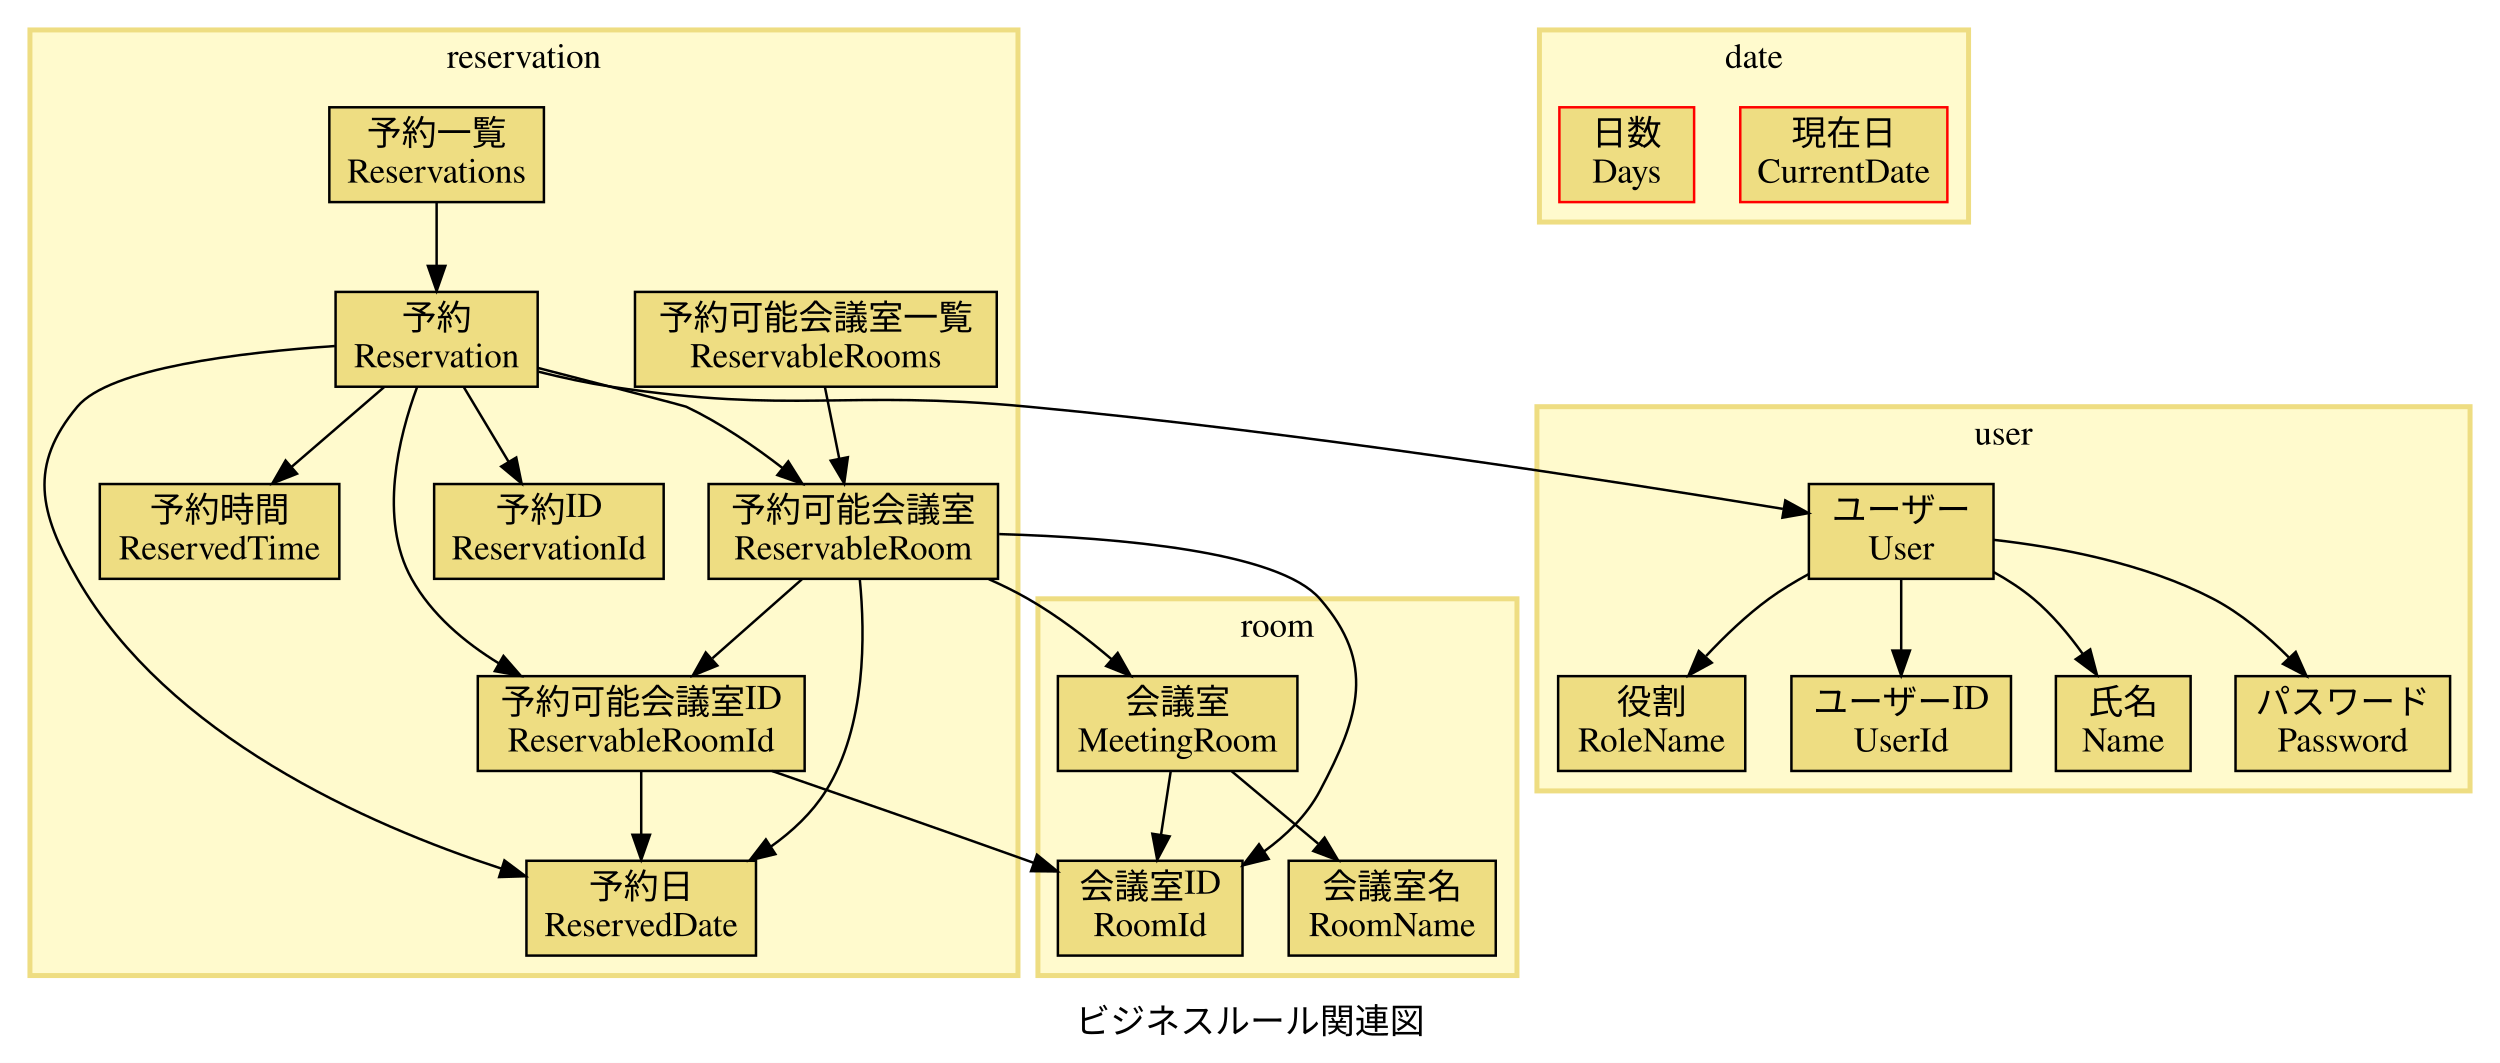
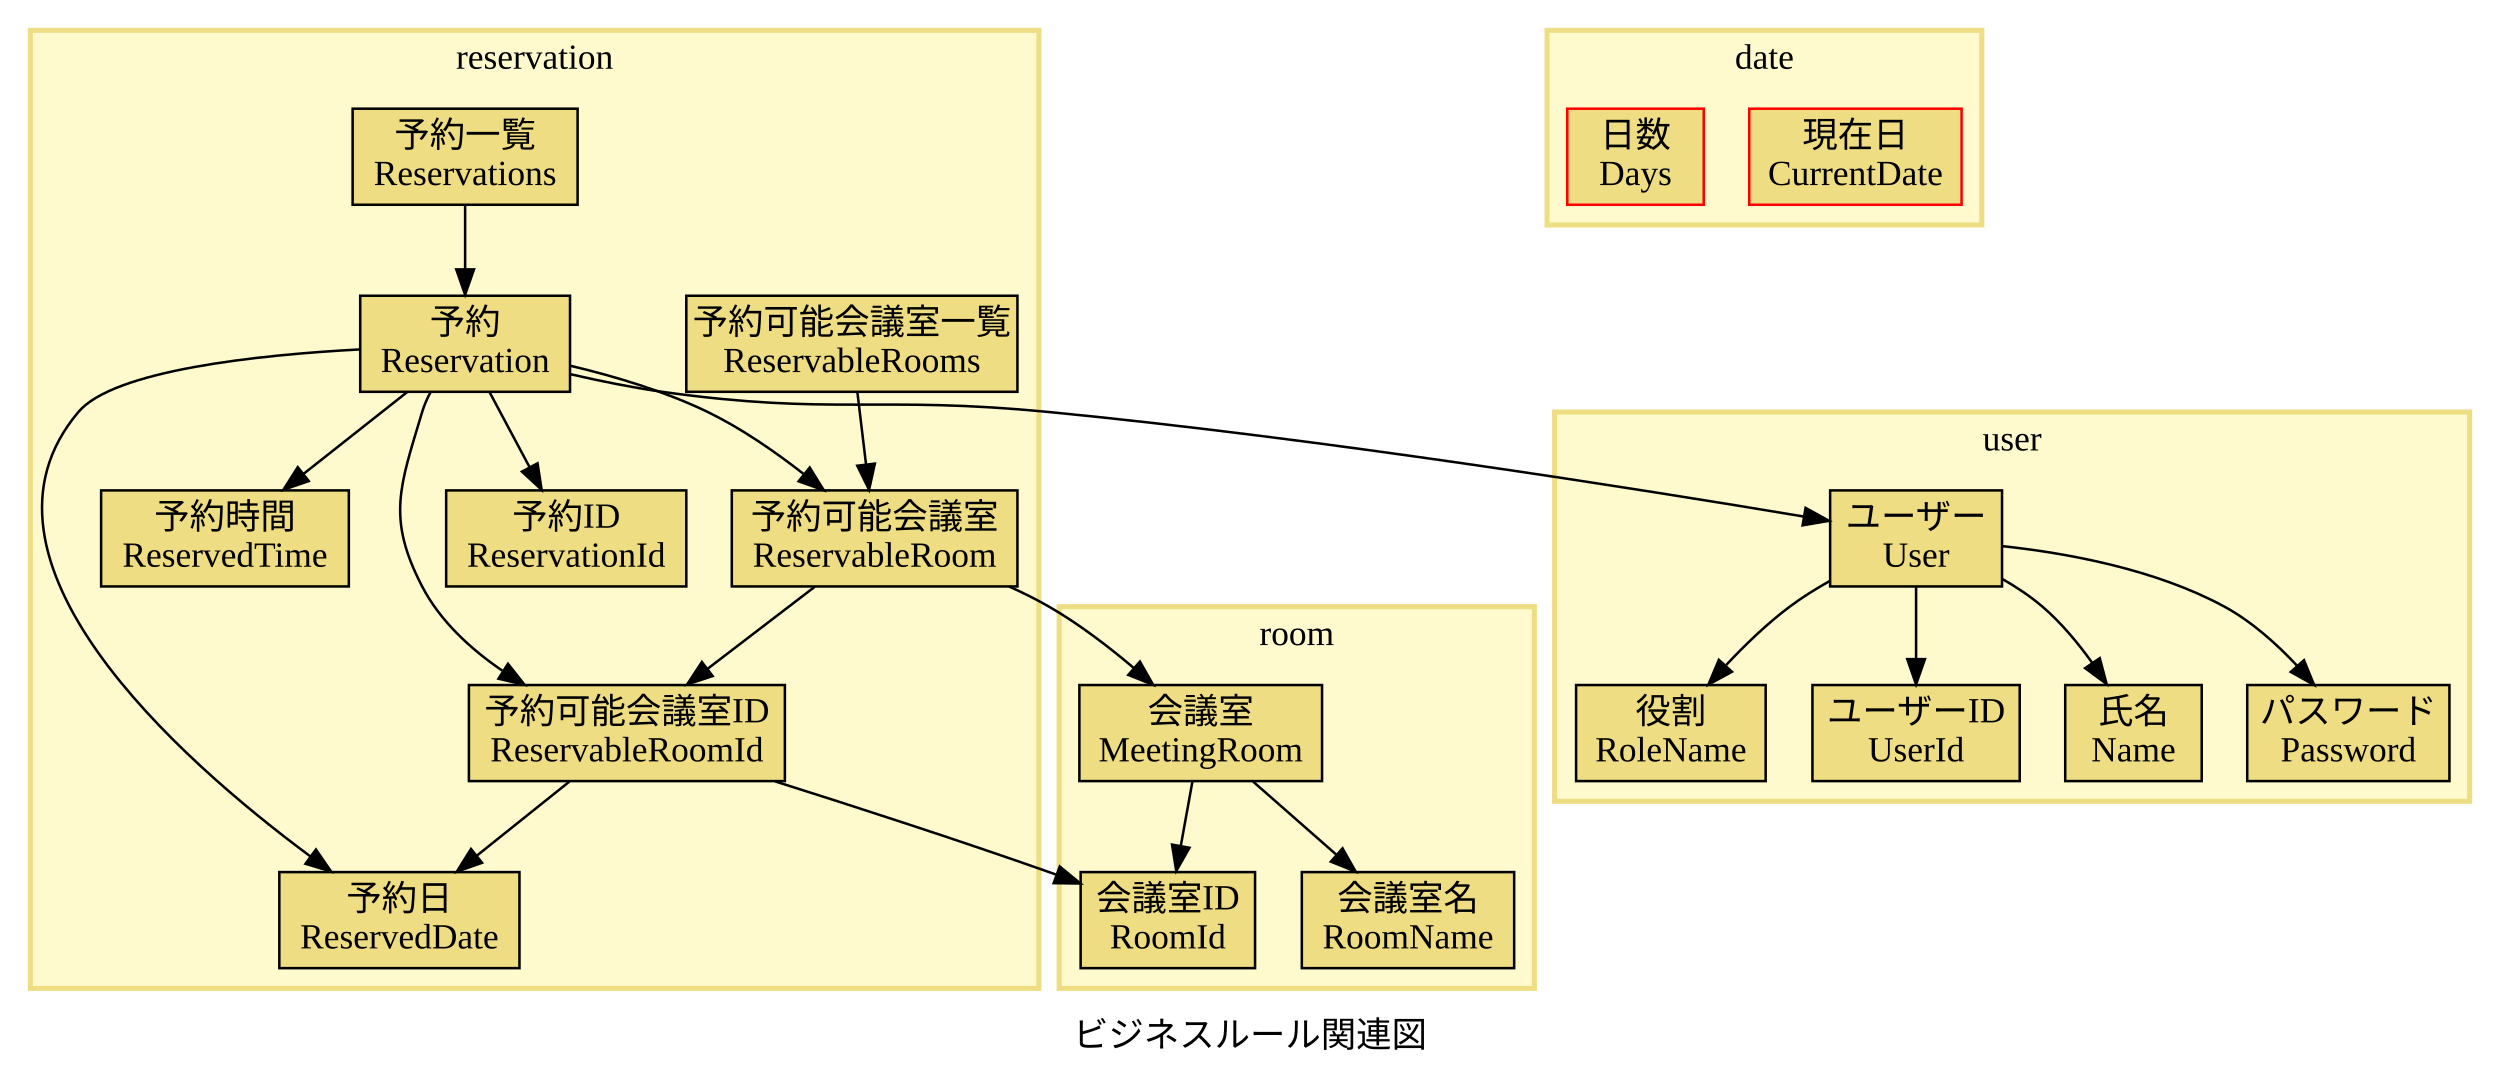
- <svg xmlns="http://www.w3.org/2000/svg" width="1002px" height="426px" viewBox="0.00 0.00 1002.00 426.00">
+ <svg xmlns="http://www.w3.org/2000/svg" width="989px" height="426px" viewBox="0.00 0.00 989.00 426.00">
  <g id="graph0" class="graph" transform="scale(1.0 1.0) rotate(0) translate(4 422)">
-     <polygon fill="white" stroke="transparent" points="-4,4 -4,-422 998,-422 998,4 -4,4" />
-     <text text-anchor="middle" x="497" y="-7.8" font-family="Times,serif" font-size="14.00">ビジネスルール関連図</text>
+     <polygon fill="white" stroke="none" points="-4,4 -4,-422 985,-422 985,4 -4,4" />
+     <text text-anchor="middle" x="490.5" y="-7.8" font-family="Times New Roman,serif" font-size="14.00">ビジネスルール関連図
+         </text>
    <g id="clust1" class="cluster">
-       <polygon fill="lemonchiffon" stroke="#eedd82" stroke-width="2" points="8,-31 8,-410 404,-410 404,-31 8,-31" />
-       <text text-anchor="middle" x="206" y="-394.8" font-family="Times,serif" font-size="14.00">reservation</text>
+       <polygon fill="lemonchiffon" stroke="#eedd82" stroke-width="2" points="8,-31 8,-410 407,-410 407,-31 8,-31" />
+       <text text-anchor="middle" x="207.5" y="-394.8" font-family="Times New Roman,serif" font-size="14.00">
+                 reservation
+             </text>
    </g>
    <g id="clust2" class="cluster">
-       <polygon fill="lemonchiffon" stroke="#eedd82" stroke-width="2" points="412,-31 412,-182 604,-182 604,-31 412,-31" />
-       <text text-anchor="middle" x="508" y="-166.8" font-family="Times,serif" font-size="14.00">room</text>
+       <polygon fill="lemonchiffon" stroke="#eedd82" stroke-width="2" points="415,-31 415,-182 603,-182 603,-31 415,-31" />
+       <text text-anchor="middle" x="509" y="-166.8" font-family="Times New Roman,serif" font-size="14.00">room
+             </text>
    </g>
    <g id="clust3" class="cluster">
-       <polygon fill="lemonchiffon" stroke="#eedd82" stroke-width="2" points="612,-105 612,-259 986,-259 986,-105 612,-105" />
-       <text text-anchor="middle" x="799" y="-243.8" font-family="Times,serif" font-size="14.00">user</text>
+       <polygon fill="lemonchiffon" stroke="#eedd82" stroke-width="2" points="611,-105 611,-259 973,-259 973,-105 611,-105" />
+       <text text-anchor="middle" x="792" y="-243.8" font-family="Times New Roman,serif" font-size="14.00">user
+             </text>
    </g>
    <g id="clust4" class="cluster">
-       <polygon fill="lemonchiffon" stroke="#eedd82" stroke-width="2" points="613,-333 613,-410 785,-410 785,-333 613,-333" />
-       <text text-anchor="middle" x="699" y="-394.8" font-family="Times,serif" font-size="14.00">date</text>
+       <polygon fill="lemonchiffon" stroke="#eedd82" stroke-width="2" points="608,-333 608,-410 780,-410 780,-333 608,-333" />
+       <text text-anchor="middle" x="694" y="-394.8" font-family="Times New Roman,serif" font-size="14.00">date
+             </text>
    </g>
    <g id="node1" class="node">
-       <polygon fill="#eedd82" stroke="black" points="396,-228 280,-228 280,-190 396,-190 396,-228" />
-       <text text-anchor="middle" x="338" y="-212.8" font-family="Times,serif" font-size="14.00">予約可能会議室</text>
-       <text text-anchor="middle" x="338" y="-197.8" font-family="Times,serif" font-size="14.00">ReservableRoom</text>
+       <polygon fill="#eedd82" stroke="black" points="398.5,-228 285.5,-228 285.5,-190 398.5,-190 398.5,-228" />
+       <text text-anchor="middle" x="342" y="-212.8" font-family="Times New Roman,serif" font-size="14.00">
+                 予約可能会議室
+             </text>
+       <text text-anchor="middle" x="342" y="-197.8" font-family="Times New Roman,serif" font-size="14.00">
+                 ReservableRoom
+             </text>
    </g>
    <g id="node2" class="node">
-       <polygon fill="#eedd82" stroke="black" points="318.5,-151 187.5,-151 187.5,-113 318.5,-113 318.5,-151" />
-       <text text-anchor="middle" x="253" y="-135.8" font-family="Times,serif" font-size="14.00">予約可能会議室ID</text>
-       <text text-anchor="middle" x="253" y="-120.8" font-family="Times,serif" font-size="14.00">ReservableRoomId
-         </text>
+       <polygon fill="#eedd82" stroke="black" points="306.5,-151 181.5,-151 181.5,-113 306.5,-113 306.5,-151" />
+       <text text-anchor="middle" x="244" y="-135.8" font-family="Times New Roman,serif" font-size="14.00">
+                 予約可能会議室ID
+             </text>
+       <text text-anchor="middle" x="244" y="-120.8" font-family="Times New Roman,serif" font-size="14.00">
+                 ReservableRoomId
+             </text>
+     </g>
+     <g id="edge1" class="edge">
+       <path fill="none" stroke="black" d="M318.277,-189.845C305.611,-180.151 289.842,-168.083 276.096,-157.563" />
+       <polygon fill="black" stroke="black" points="277.913,-154.546 267.844,-151.248 273.658,-160.105 277.913,-154.546" />
+     </g>
+     <g id="node9" class="node">
+       <polygon fill="#eedd82" stroke="black" points="519,-151 423,-151 423,-113 519,-113 519,-151" />
+       <text text-anchor="middle" x="471" y="-135.8" font-family="Times New Roman,serif" font-size="14.00">会議室
+             </text>
+       <text text-anchor="middle" x="471" y="-120.8" font-family="Times New Roman,serif" font-size="14.00">
+                 MeetingRoom
+             </text>
+     </g>
+     <g id="edge2" class="edge">
+       <path fill="none" stroke="black" d="M395.18,-189.988C400.639,-187.543 406.008,-184.875 411,-182 422.77,-175.22 434.593,-166.163 444.593,-157.681" />
+       <polygon fill="black" stroke="black" points="446.953,-160.267 452.188,-151.056 442.351,-154.992 446.953,-160.267" />
+     </g>
+     <g id="node7" class="node">
+       <polygon fill="#eedd82" stroke="black" points="201.5,-77 106.5,-77 106.5,-39 201.5,-39 201.5,-77" />
+       <text text-anchor="middle" x="154" y="-61.8" font-family="Times New Roman,serif" font-size="14.00">予約日
+             </text>
+       <text text-anchor="middle" x="154" y="-46.8" font-family="Times New Roman,serif" font-size="14.00">
+                 ReservedDate
+             </text>
+     </g>
+     <g id="edge3" class="edge">
+       <path fill="none" stroke="black" d="M221.289,-112.831C210.204,-103.963 196.705,-93.164 184.715,-83.572" />
+       <polygon fill="black" stroke="black" points="186.699,-80.677 176.704,-77.163 182.326,-86.143 186.699,-80.677" />
+     </g>
+     <g id="node10" class="node">
+       <polygon fill="#eedd82" stroke="black" points="492.5,-77 423.5,-77 423.5,-39 492.5,-39 492.5,-77" />
+       <text text-anchor="middle" x="458" y="-61.8" font-family="Times New Roman,serif" font-size="14.00">会議室ID
+             </text>
+       <text text-anchor="middle" x="458" y="-46.8" font-family="Times New Roman,serif" font-size="14.00">RoomId
+             </text>
    </g>
    <g id="edge4" class="edge">
-       <path fill="none" stroke="black" d="M317.42,-189.84C306.65,-180.33 293.28,-168.54 281.52,-158.16" />
-       <polygon fill="black" stroke="black" points="283.5,-155.24 273.68,-151.25 278.86,-160.49 283.5,-155.24" />
-     </g>
-     <g id="node7" class="node">
-       <polygon fill="#eedd82" stroke="black" points="299,-77 207,-77 207,-39 299,-39 299,-77" />
-       <text text-anchor="middle" x="253" y="-61.8" font-family="Times,serif" font-size="14.00">予約日</text>
-       <text text-anchor="middle" x="253" y="-46.8" font-family="Times,serif" font-size="14.00">ReservedDate</text>
+       <path fill="none" stroke="black" d="M302.606,-112.886C334.749,-102.741 375.226,-89.624 411,-77 411.883,-76.688 412.775,-76.371 413.673,-76.05" />
+       <polygon fill="black" stroke="black" points="415.238,-79.204 423.426,-72.48 412.832,-72.63 415.238,-79.204" />
+     </g>
+     <g id="node3" class="node">
+       <polygon fill="#eedd82" stroke="black" points="398.5,-305 267.5,-305 267.5,-267 398.5,-267 398.5,-305" />
+       <text text-anchor="middle" x="333" y="-289.8" font-family="Times New Roman,serif" font-size="14.00">
+                 予約可能会議室一覧
+             </text>
+       <text text-anchor="middle" x="333" y="-274.8" font-family="Times New Roman,serif" font-size="14.00">
+                 ReservableRooms
+             </text>
    </g>
    <g id="edge5" class="edge">
-       <path fill="none" stroke="black" d="M340.61,-189.7C342.77,-167.82 343.25,-130.89 327,-105 321.45,-96.16 313.53,-88.75 304.9,-82.63" />
-       <polygon fill="black" stroke="black" points="306.77,-79.67 296.48,-77.16 302.96,-85.55 306.77,-79.67" />
-     </g>
-     <g id="node9" class="node">
-       <polygon fill="#eedd82" stroke="black" points="516,-151 420,-151 420,-113 516,-113 516,-151" />
-       <text text-anchor="middle" x="468" y="-135.8" font-family="Times,serif" font-size="14.00">会議室</text>
-       <text text-anchor="middle" x="468" y="-120.8" font-family="Times,serif" font-size="14.00">MeetingRoom</text>
+       <path fill="none" stroke="black" d="M335.179,-266.845C336.21,-258.249 337.466,-247.785 338.617,-238.19" />
+       <polygon fill="black" stroke="black" points="342.094,-238.594 339.81,-228.248 335.144,-237.76 342.094,-238.594" />
+     </g>
+     <g id="node4" class="node">
+       <polygon fill="#eedd82" stroke="black" points="221.5,-305 138.5,-305 138.5,-267 221.5,-267 221.5,-305" />
+       <text text-anchor="middle" x="180" y="-289.8" font-family="Times New Roman,serif" font-size="14.00">予約
+             </text>
+       <text text-anchor="middle" x="180" y="-274.8" font-family="Times New Roman,serif" font-size="14.00">
+                 Reservation
+             </text>
    </g>
    <g id="edge6" class="edge">
-       <path fill="none" stroke="black" d="M392.32,-189.87C397.73,-187.46 403.05,-184.84 408,-182 419.79,-175.25 431.61,-166.2 441.61,-157.71" />
-       <polygon fill="black" stroke="black" points="443.97,-160.3 449.2,-151.08 439.37,-155.02 443.97,-160.3" />
-     </g>
-     <g id="node10" class="node">
-       <polygon fill="#eedd82" stroke="black" points="494,-77 420,-77 420,-39 494,-39 494,-77" />
-       <text text-anchor="middle" x="457" y="-61.8" font-family="Times,serif" font-size="14.00">会議室ID</text>
-       <text text-anchor="middle" x="457" y="-46.8" font-family="Times,serif" font-size="14.00">RoomId</text>
+       <path fill="none" stroke="black" d="M221.858,-277.251C239.148,-273.146 259.065,-267.213 276,-259 289.302,-252.549 302.646,-243.295 313.82,-234.563" />
+       <polygon fill="black" stroke="black" points="316.318,-237.045 321.905,-228.042 311.924,-231.596 316.318,-237.045" />
    </g>
    <g id="edge7" class="edge">
-       <path fill="none" stroke="black" d="M396.46,-207.94C444.96,-206.51 508.54,-200.91 525,-182 547.47,-156.19 541.05,-135.23 525,-105 519.83,-95.27 511.58,-87.21 502.58,-80.72" />
-       <polygon fill="black" stroke="black" points="504.45,-77.76 494.18,-75.19 500.6,-83.61 504.45,-77.76" />
+       <path fill="none" stroke="black" d="M166.345,-266.903C164.978,-264.356 163.801,-261.688 163,-259 154.244,-229.61 148.872,-217.218 163,-190 170.08,-176.36 182.09,-165.296 194.723,-156.673" />
+       <polygon fill="black" stroke="black" points="196.95,-159.405 203.516,-151.091 193.198,-153.495 196.95,-159.405" />
+     </g>
+     <g id="node5" class="node">
+       <polygon fill="#eedd82" stroke="black" points="267.5,-228 172.5,-228 172.5,-190 267.5,-190 267.5,-228" />
+       <text text-anchor="middle" x="220" y="-212.8" font-family="Times New Roman,serif" font-size="14.00">予約ID
+             </text>
+       <text text-anchor="middle" x="220" y="-197.8" font-family="Times New Roman,serif" font-size="14.00">
+                 ReservationId
+             </text>
    </g>
    <g id="edge8" class="edge">
-       <path fill="none" stroke="black" d="M253,-112.83C253,-105.13 253,-95.97 253,-87.42" />
-       <polygon fill="black" stroke="black" points="256.5,-87.41 253,-77.41 249.5,-87.41 256.5,-87.41" />
+       <path fill="none" stroke="black" d="M189.683,-266.845C194.414,-257.974 200.205,-247.115 205.454,-237.274" />
+       <polygon fill="black" stroke="black" points="208.65,-238.719 210.268,-228.248 202.473,-235.425 208.65,-238.719" />
    </g>
    <g id="edge9" class="edge">
-       <path fill="none" stroke="black" d="M305.45,-112.97C335.51,-102.58 373.93,-89.19 408,-77 408.72,-76.74 409.45,-76.48 410.18,-76.22" />
-       <polygon fill="black" stroke="black" points="411.62,-79.42 419.84,-72.73 409.24,-72.84 411.62,-79.42" />
-     </g>
-     <g id="node3" class="node">
-       <polygon fill="#eedd82" stroke="black" points="395.5,-305 250.5,-305 250.5,-267 395.5,-267 395.5,-305" />
-       <text text-anchor="middle" x="323" y="-289.8" font-family="Times,serif" font-size="14.00">予約可能会議室一覧</text>
-       <text text-anchor="middle" x="323" y="-274.8" font-family="Times,serif" font-size="14.00">ReservableRooms</text>
-     </g>
-     <g id="edge3" class="edge">
-       <path fill="none" stroke="black" d="M326.63,-266.84C328.35,-258.25 330.44,-247.79 332.36,-238.19" />
-       <polygon fill="black" stroke="black" points="335.82,-238.74 334.35,-228.25 328.96,-237.37 335.82,-238.74" />
-     </g>
-     <g id="node4" class="node">
-       <polygon fill="#eedd82" stroke="black" points="211.5,-305 130.5,-305 130.5,-267 211.5,-267 211.5,-305" />
-       <text text-anchor="middle" x="171" y="-289.8" font-family="Times,serif" font-size="14.00">予約</text>
-       <text text-anchor="middle" x="171" y="-274.8" font-family="Times,serif" font-size="14.00">Reservation</text>
+       <path fill="none" stroke="black" d="M138.21,-283.762C97.901,-281.583 40.993,-275.572 27,-259 -22.118,-200.831 66.186,-122.222 118.867,-83.141" />
+       <polygon fill="black" stroke="black" points="120.973,-85.937 126.99,-77.217 116.848,-80.281 120.973,-85.937" />
+     </g>
+     <g id="node8" class="node">
+       <polygon fill="#eedd82" stroke="black" points="134,-228 36,-228 36,-190 134,-190 134,-228" />
+       <text text-anchor="middle" x="85" y="-212.8" font-family="Times New Roman,serif" font-size="14.00">予約時間
+             </text>
+       <text text-anchor="middle" x="85" y="-197.8" font-family="Times New Roman,serif" font-size="14.00">
+                 ReservedTime
+             </text>
    </g>
    <g id="edge10" class="edge">
-       <path fill="none" stroke="black" d="M211.54,-274.55C238.94,-267.47 270.27,-259.34 271,-259 284.62,-252.54 298.3,-243.18 309.71,-234.36" />
-       <polygon fill="black" stroke="black" points="311.94,-237.06 317.59,-228.09 307.58,-231.58 311.94,-237.06" />
+       <path fill="none" stroke="black" d="M157.003,-266.845C144.725,-257.151 129.439,-245.083 116.113,-234.563" />
+       <polygon fill="black" stroke="black" points="118.132,-231.698 108.114,-228.248 113.794,-237.192 118.132,-231.698" />
+     </g>
+     <g id="node15" class="node">
+       <polygon fill="#eedd82" stroke="black" points="788,-228 720,-228 720,-190 788,-190 788,-228" />
+       <text text-anchor="middle" x="754" y="-212.8" font-family="Times New Roman,serif" font-size="14.00">ユーザー
+             </text>
+       <text text-anchor="middle" x="754" y="-197.8" font-family="Times New Roman,serif" font-size="14.00">User
+             </text>
    </g>
    <g id="edge11" class="edge">
-       <path fill="none" stroke="black" d="M163.2,-266.95C155.79,-246.86 147.61,-214.05 161,-190 168.95,-175.73 182.11,-164.57 196.03,-156.07" />
-       <polygon fill="black" stroke="black" points="197.79,-159.09 204.75,-151.11 194.33,-153.01 197.79,-159.09" />
-     </g>
-     <g id="node5" class="node">
-       <polygon fill="#eedd82" stroke="black" points="262,-228 170,-228 170,-190 262,-190 262,-228" />
-       <text text-anchor="middle" x="216" y="-212.8" font-family="Times,serif" font-size="14.00">予約ID</text>
-       <text text-anchor="middle" x="216" y="-197.8" font-family="Times,serif" font-size="14.00">ReservationId</text>
+       <path fill="none" stroke="black" d="M221.848,-273.928C233.478,-271.239 246.164,-268.662 258,-267 325.431,-257.531 343.228,-265.599 411,-259 518.692,-248.514 644.388,-228.572 709.619,-217.639" />
+       <polygon fill="black" stroke="black" points="710.277,-221.078 719.556,-215.965 709.114,-214.175 710.277,-221.078" />
+     </g>
+     <g id="node6" class="node">
+       <polygon fill="#eedd82" stroke="black" points="224.5,-379 135.5,-379 135.5,-341 224.5,-341 224.5,-379" />
+       <text text-anchor="middle" x="180" y="-363.8" font-family="Times New Roman,serif" font-size="14.00">予約一覧
+             </text>
+       <text text-anchor="middle" x="180" y="-348.8" font-family="Times New Roman,serif" font-size="14.00">
+                 Reservations
+             </text>
    </g>
    <g id="edge12" class="edge">
-       <path fill="none" stroke="black" d="M181.89,-266.84C187.27,-257.88 193.87,-246.89 199.82,-236.97" />
-       <polygon fill="black" stroke="black" points="202.91,-238.62 205.05,-228.25 196.9,-235.02 202.91,-238.62" />
+       <path fill="none" stroke="black" d="M180,-340.831C180,-333.131 180,-323.974 180,-315.417" />
+       <polygon fill="black" stroke="black" points="183.5,-315.413 180,-305.413 176.5,-315.413 183.5,-315.413" />
    </g>
    <g id="edge13" class="edge">
-       <path fill="none" stroke="black" d="M130.22,-283.31C92.36,-280.77 39.95,-274.5 27,-259 7.34,-235.47 11.69,-216.57 27,-190 63.24,-127.11 142.49,-91.66 196.82,-73.91" />
-       <polygon fill="black" stroke="black" points="198.17,-77.15 206.65,-70.8 196.06,-70.48 198.17,-77.15" />
-     </g>
-     <g id="node8" class="node">
-       <polygon fill="#eedd82" stroke="black" points="132,-228 36,-228 36,-190 132,-190 132,-228" />
-       <text text-anchor="middle" x="84" y="-212.8" font-family="Times,serif" font-size="14.00">予約時間</text>
-       <text text-anchor="middle" x="84" y="-197.8" font-family="Times,serif" font-size="14.00">ReservedTime</text>
+       <path fill="none" stroke="black" d="M467.72,-112.831C466.329,-105.131 464.676,-95.974 463.131,-87.417" />
+       <polygon fill="black" stroke="black" points="466.546,-86.632 461.325,-77.413 459.657,-87.876 466.546,-86.632" />
+     </g>
+     <g id="node11" class="node">
+       <polygon fill="#eedd82" stroke="black" points="595,-77 511,-77 511,-39 595,-39 595,-77" />
+       <text text-anchor="middle" x="553" y="-61.8" font-family="Times New Roman,serif" font-size="14.00">会議室名
+             </text>
+       <text text-anchor="middle" x="553" y="-46.8" font-family="Times New Roman,serif" font-size="14.00">
+                 RoomName
+             </text>
    </g>
    <g id="edge14" class="edge">
-       <path fill="none" stroke="black" d="M149.94,-266.84C138.8,-257.24 124.96,-245.31 112.84,-234.86" />
-       <polygon fill="black" stroke="black" points="115.03,-232.13 105.17,-228.25 110.46,-237.43 115.03,-232.13" />
-     </g>
-     <g id="node15" class="node">
-       <polygon fill="#eedd82" stroke="black" points="795,-228 721,-228 721,-190 795,-190 795,-228" />
-       <text text-anchor="middle" x="758" y="-212.8" font-family="Times,serif" font-size="14.00">ユーザー</text>
-       <text text-anchor="middle" x="758" y="-197.8" font-family="Times,serif" font-size="14.00">User</text>
+       <path fill="none" stroke="black" d="M491.692,-112.831C501.695,-104.048 513.855,-93.371 524.7,-83.849" />
+       <polygon fill="black" stroke="black" points="527.109,-86.391 532.315,-77.163 522.491,-81.131 527.109,-86.391" />
+     </g>
+     <g id="node12" class="node">
+       <polygon fill="#eedd82" stroke="black" points="867,-151 813,-151 813,-113 867,-113 867,-151" />
+       <text text-anchor="middle" x="840" y="-135.8" font-family="Times New Roman,serif" font-size="14.00">氏名
+             </text>
+       <text text-anchor="middle" x="840" y="-120.8" font-family="Times New Roman,serif" font-size="14.00">Name
+             </text>
+     </g>
+     <g id="node13" class="node">
+       <polygon fill="#eedd82" stroke="black" points="965,-151 885,-151 885,-113 965,-113 965,-151" />
+       <text text-anchor="middle" x="925" y="-135.8" font-family="Times New Roman,serif" font-size="14.00">パスワード
+             </text>
+       <text text-anchor="middle" x="925" y="-120.8" font-family="Times New Roman,serif" font-size="14.00">
+                 Password
+             </text>
+     </g>
+     <g id="node14" class="node">
+       <polygon fill="#eedd82" stroke="black" points="694.5,-151 619.5,-151 619.5,-113 694.5,-113 694.5,-151" />
+       <text text-anchor="middle" x="657" y="-135.8" font-family="Times New Roman,serif" font-size="14.00">役割
+             </text>
+       <text text-anchor="middle" x="657" y="-120.8" font-family="Times New Roman,serif" font-size="14.00">
+                 RoleName
+             </text>
    </g>
    <g id="edge15" class="edge">
-       <path fill="none" stroke="black" d="M211.8,-273.02C221.31,-270.64 231.45,-268.44 241,-267 314.48,-255.91 334.02,-265.94 408,-259 516.72,-248.81 643.44,-229.1 710.58,-218.04" />
-       <polygon fill="black" stroke="black" points="711.54,-221.43 720.84,-216.34 710.4,-214.52 711.54,-221.43" />
-     </g>
-     <g id="node6" class="node">
-       <polygon fill="#eedd82" stroke="black" points="214,-379 128,-379 128,-341 214,-341 214,-379" />
-       <text text-anchor="middle" x="171" y="-363.8" font-family="Times,serif" font-size="14.00">予約一覧</text>
-       <text text-anchor="middle" x="171" y="-348.8" font-family="Times,serif" font-size="14.00">Reservations</text>
+       <path fill="none" stroke="black" d="M788.163,-192.937C793.742,-189.736 799.245,-186.074 804,-182 811.339,-175.713 818.033,-167.656 823.604,-159.9" />
+       <polygon fill="black" stroke="black" points="826.668,-161.619 829.393,-151.38 820.878,-157.685 826.668,-161.619" />
    </g>
    <g id="edge16" class="edge">
-       <path fill="none" stroke="black" d="M171,-340.83C171,-333.13 171,-323.97 171,-315.42" />
-       <polygon fill="black" stroke="black" points="174.5,-315.41 171,-305.41 167.5,-315.41 174.5,-315.41" />
-     </g>
-     <g id="edge1" class="edge">
-       <path fill="none" stroke="black" d="M465.22,-112.83C464.05,-105.13 462.65,-95.97 461.34,-87.42" />
-       <polygon fill="black" stroke="black" points="464.78,-86.77 459.81,-77.41 457.86,-87.83 464.78,-86.77" />
-     </g>
-     <g id="node11" class="node">
-       <polygon fill="#eedd82" stroke="black" points="595.5,-77 512.5,-77 512.5,-39 595.5,-39 595.5,-77" />
-       <text text-anchor="middle" x="554" y="-61.8" font-family="Times,serif" font-size="14.00">会議室名</text>
-       <text text-anchor="middle" x="554" y="-46.8" font-family="Times,serif" font-size="14.00">RoomName</text>
-     </g>
-     <g id="edge2" class="edge">
-       <path fill="none" stroke="black" d="M489.7,-112.83C500.19,-104.05 512.95,-93.37 524.32,-83.85" />
-       <polygon fill="black" stroke="black" points="526.88,-86.27 532.31,-77.16 522.39,-80.9 526.88,-86.27" />
-     </g>
-     <g id="node12" class="node">
-       <polygon fill="#eedd82" stroke="black" points="874,-151 820,-151 820,-113 874,-113 874,-151" />
-       <text text-anchor="middle" x="847" y="-135.8" font-family="Times,serif" font-size="14.00">氏名</text>
-       <text text-anchor="middle" x="847" y="-120.8" font-family="Times,serif" font-size="14.00">Name</text>
-     </g>
-     <g id="node13" class="node">
-       <polygon fill="#eedd82" stroke="black" points="978,-151 892,-151 892,-113 978,-113 978,-151" />
-       <text text-anchor="middle" x="935" y="-135.8" font-family="Times,serif" font-size="14.00">パスワード</text>
-       <text text-anchor="middle" x="935" y="-120.8" font-family="Times,serif" font-size="14.00">Password</text>
-     </g>
-     <g id="node14" class="node">
-       <polygon fill="#eedd82" stroke="black" points="695.5,-151 620.5,-151 620.5,-113 695.5,-113 695.5,-151" />
-       <text text-anchor="middle" x="658" y="-135.8" font-family="Times,serif" font-size="14.00">役割</text>
-       <text text-anchor="middle" x="658" y="-120.8" font-family="Times,serif" font-size="14.00">RoleName</text>
+       <path fill="none" stroke="black" d="M788.154,-205.945C813.666,-203.209 848.693,-196.836 876,-182 886.684,-176.196 896.568,-167.338 904.62,-158.741" />
+       <polygon fill="black" stroke="black" points="907.455,-160.82 911.47,-151.016 902.217,-156.177 907.455,-160.82" />
    </g>
    <g id="edge17" class="edge">
-       <path fill="none" stroke="black" d="M795.06,-192.71C800.69,-189.59 806.2,-186.01 811,-182 818.41,-175.8 825.13,-167.77 830.7,-160.01" />
-       <polygon fill="black" stroke="black" points="833.76,-161.72 836.47,-151.47 827.97,-157.79 833.76,-161.72" />
+       <path fill="none" stroke="black" d="M719.742,-192.102C714.291,-189.037 708.855,-185.637 704,-182 695.084,-175.322 686.346,-166.897 678.87,-158.925" />
+       <polygon fill="black" stroke="black" points="681.164,-156.244 671.854,-151.186 675.977,-160.946 681.164,-156.244" />
+     </g>
+     <g id="node16" class="node">
+       <polygon fill="#eedd82" stroke="black" points="795,-151 713,-151 713,-113 795,-113 795,-151" />
+       <text text-anchor="middle" x="754" y="-135.8" font-family="Times New Roman,serif" font-size="14.00">ユーザーID
+             </text>
+       <text text-anchor="middle" x="754" y="-120.8" font-family="Times New Roman,serif" font-size="14.00">UserId
+             </text>
    </g>
    <g id="edge18" class="edge">
-       <path fill="none" stroke="black" d="M795.06,-205.63C820.92,-202.73 855.58,-196.29 883,-182 894.23,-176.15 904.77,-167.17 913.39,-158.49" />
-       <polygon fill="black" stroke="black" points="916.12,-160.7 920.44,-151.03 911.03,-155.9 916.12,-160.7" />
-     </g>
-     <g id="edge19" class="edge">
-       <path fill="none" stroke="black" d="M720.82,-191.85C715.33,-188.87 709.88,-185.57 705,-182 696.01,-175.43 687.25,-167.03 679.78,-159.05" />
-       <polygon fill="black" stroke="black" points="682.07,-156.37 672.77,-151.29 676.88,-161.06 682.07,-156.37" />
-     </g>
-     <g id="node16" class="node">
-       <polygon fill="#eedd82" stroke="black" points="802,-151 714,-151 714,-113 802,-113 802,-151" />
-       <text text-anchor="middle" x="758" y="-135.8" font-family="Times,serif" font-size="14.00">ユーザーID</text>
-       <text text-anchor="middle" x="758" y="-120.8" font-family="Times,serif" font-size="14.00">UserId</text>
-     </g>
-     <g id="edge20" class="edge">
-       <path fill="none" stroke="black" d="M758,-189.84C758,-181.34 758,-171.01 758,-161.5" />
-       <polygon fill="black" stroke="black" points="761.5,-161.25 758,-151.25 754.5,-161.25 761.5,-161.25" />
+       <path fill="none" stroke="black" d="M754,-189.845C754,-181.34 754,-171.008 754,-161.496" />
+       <polygon fill="black" stroke="black" points="757.5,-161.248 754,-151.248 750.5,-161.248 757.5,-161.248" />
    </g>
    <g id="node17" class="node">
-       <polygon fill="#eedd82" stroke="red" points="776.5,-379 693.5,-379 693.5,-341 776.5,-341 776.5,-379" />
-       <text text-anchor="middle" x="735" y="-363.8" font-family="Times,serif" font-size="14.00">現在日</text>
-       <text text-anchor="middle" x="735" y="-348.8" font-family="Times,serif" font-size="14.00">CurrentDate</text>
+       <polygon fill="#eedd82" stroke="red" points="772,-379 688,-379 688,-341 772,-341 772,-379" />
+       <text text-anchor="middle" x="730" y="-363.8" font-family="Times New Roman,serif" font-size="14.00">現在日
+             </text>
+       <text text-anchor="middle" x="730" y="-348.8" font-family="Times New Roman,serif" font-size="14.00">
+                 CurrentDate
+             </text>
    </g>
    <g id="node18" class="node">
-       <polygon fill="#eedd82" stroke="red" points="675,-379 621,-379 621,-341 675,-341 675,-379" />
-       <text text-anchor="middle" x="648" y="-363.8" font-family="Times,serif" font-size="14.00">日数</text>
-       <text text-anchor="middle" x="648" y="-348.8" font-family="Times,serif" font-size="14.00">Days</text>
+       <polygon fill="#eedd82" stroke="red" points="670,-379 616,-379 616,-341 670,-341 670,-379" />
+       <text text-anchor="middle" x="643" y="-363.8" font-family="Times New Roman,serif" font-size="14.00">日数
+             </text>
+       <text text-anchor="middle" x="643" y="-348.8" font-family="Times New Roman,serif" font-size="14.00">Days
+             </text>
    </g>
  </g>
</svg>
